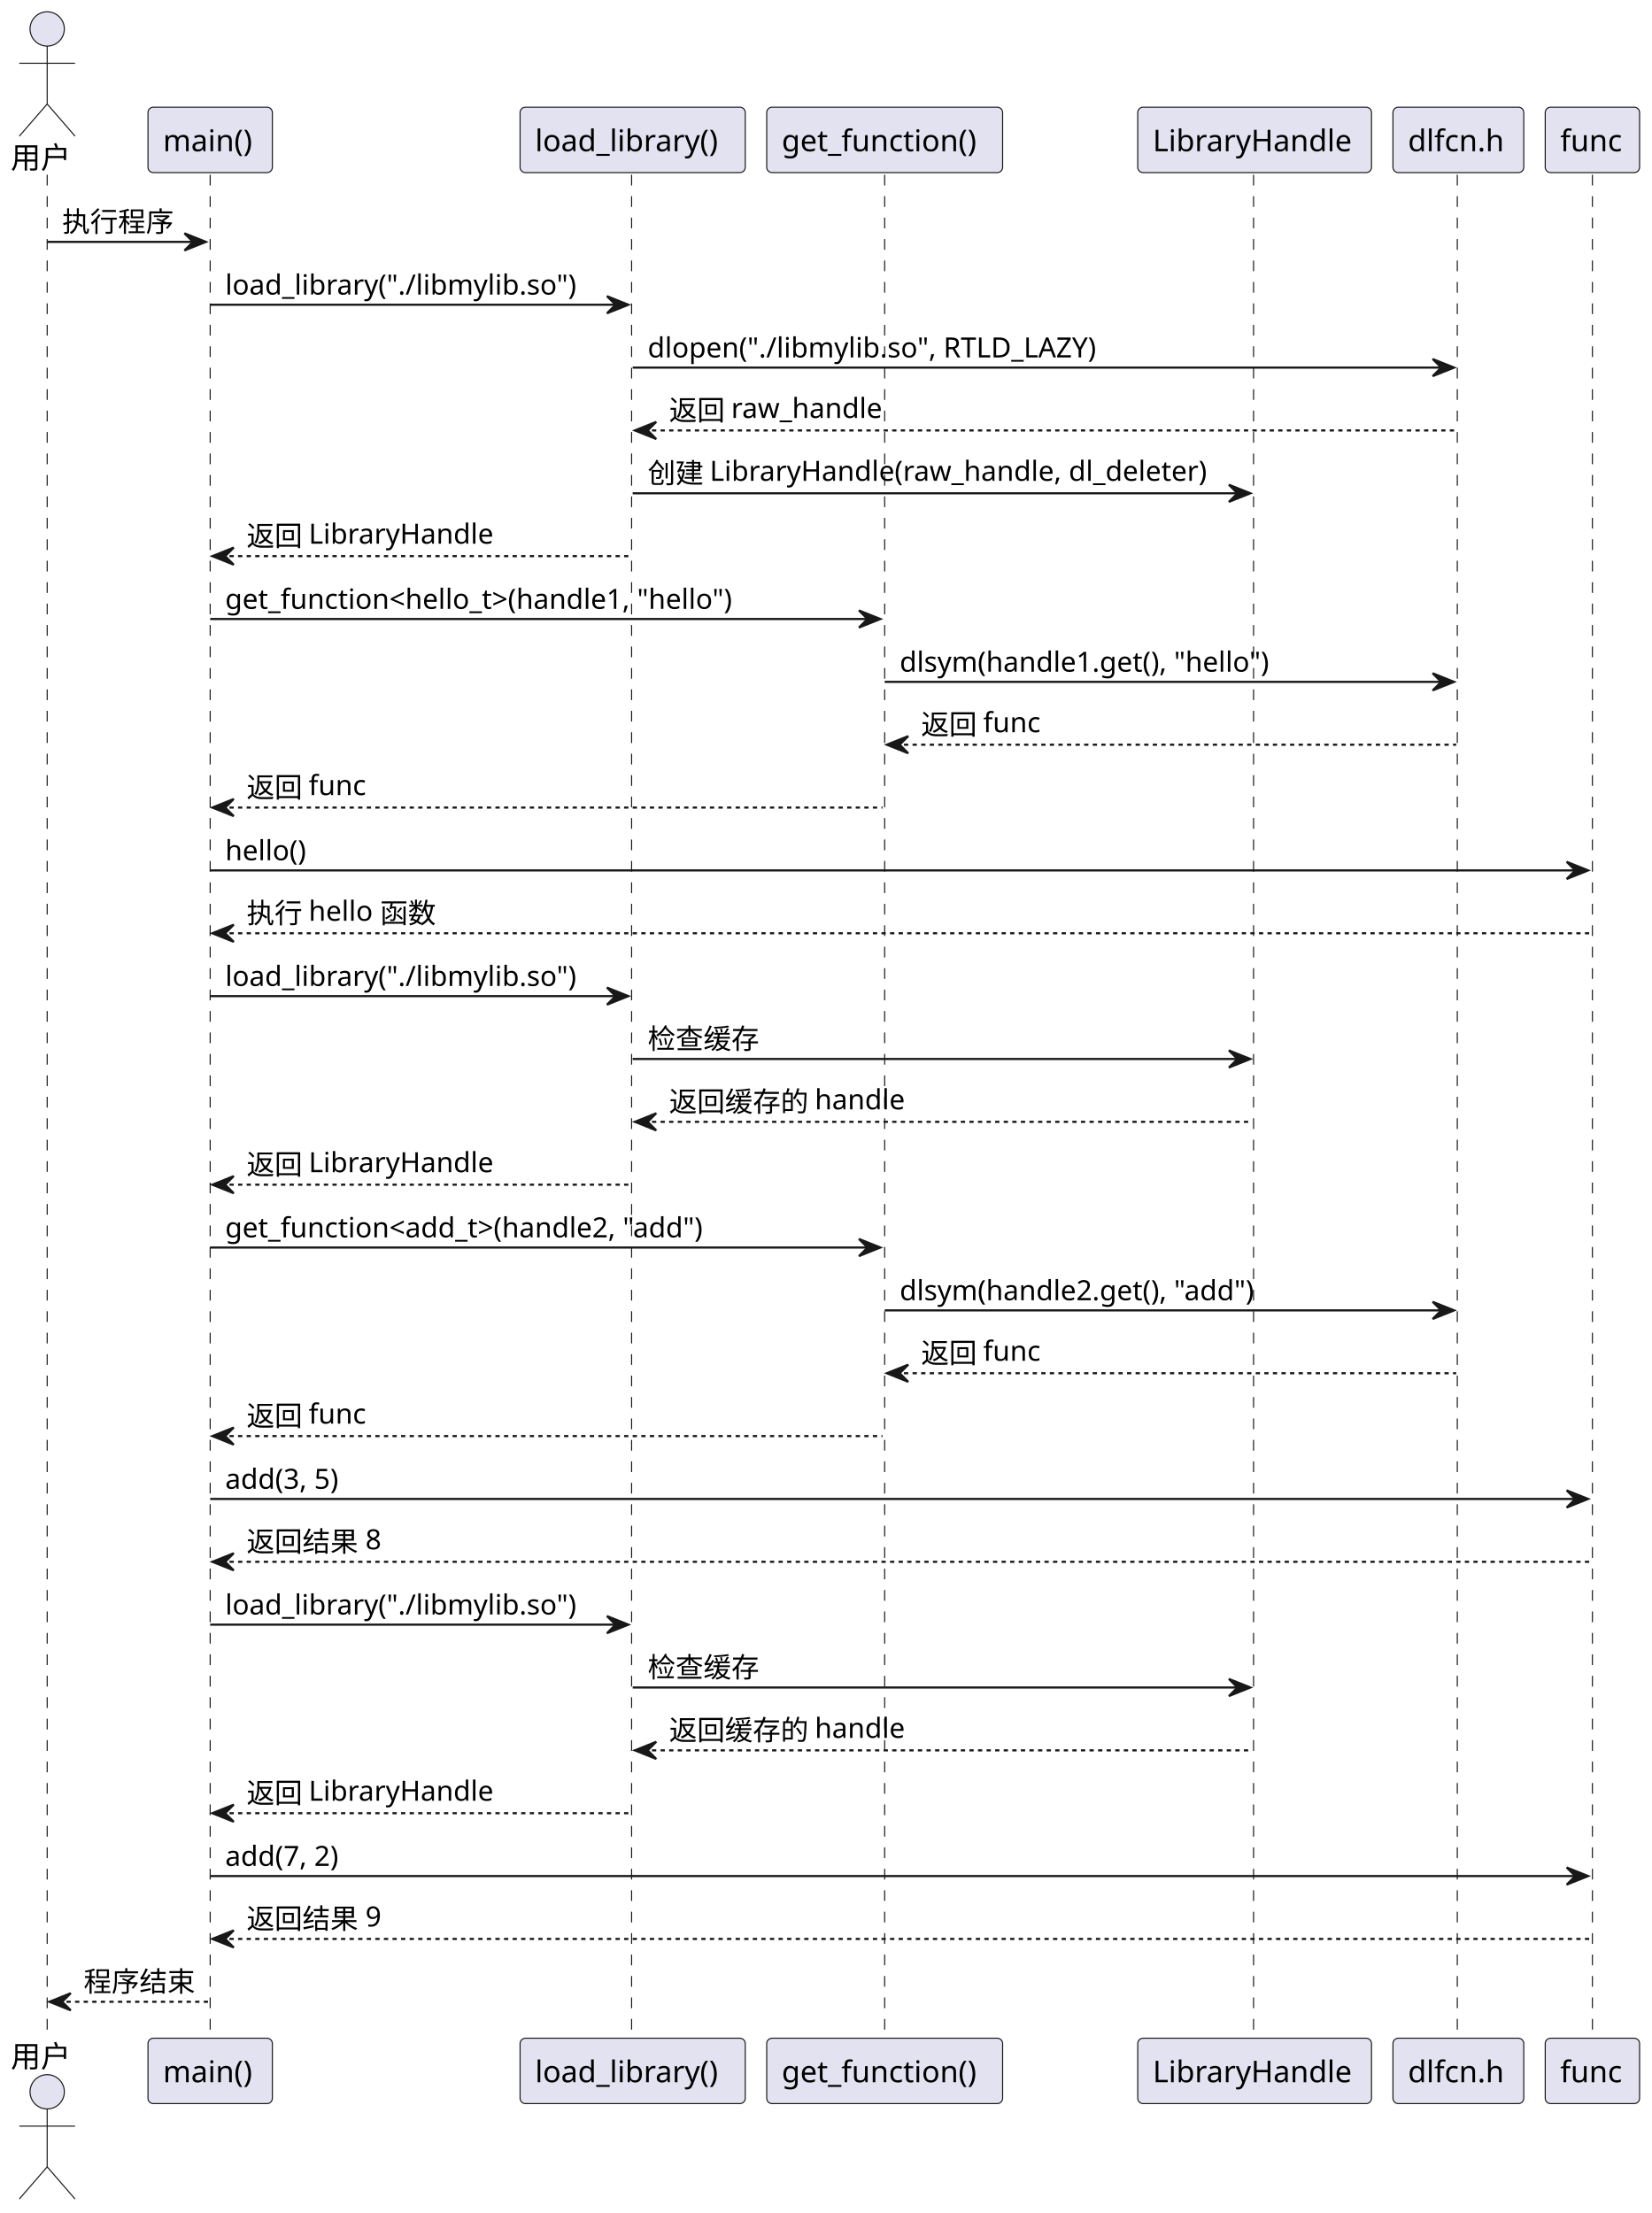
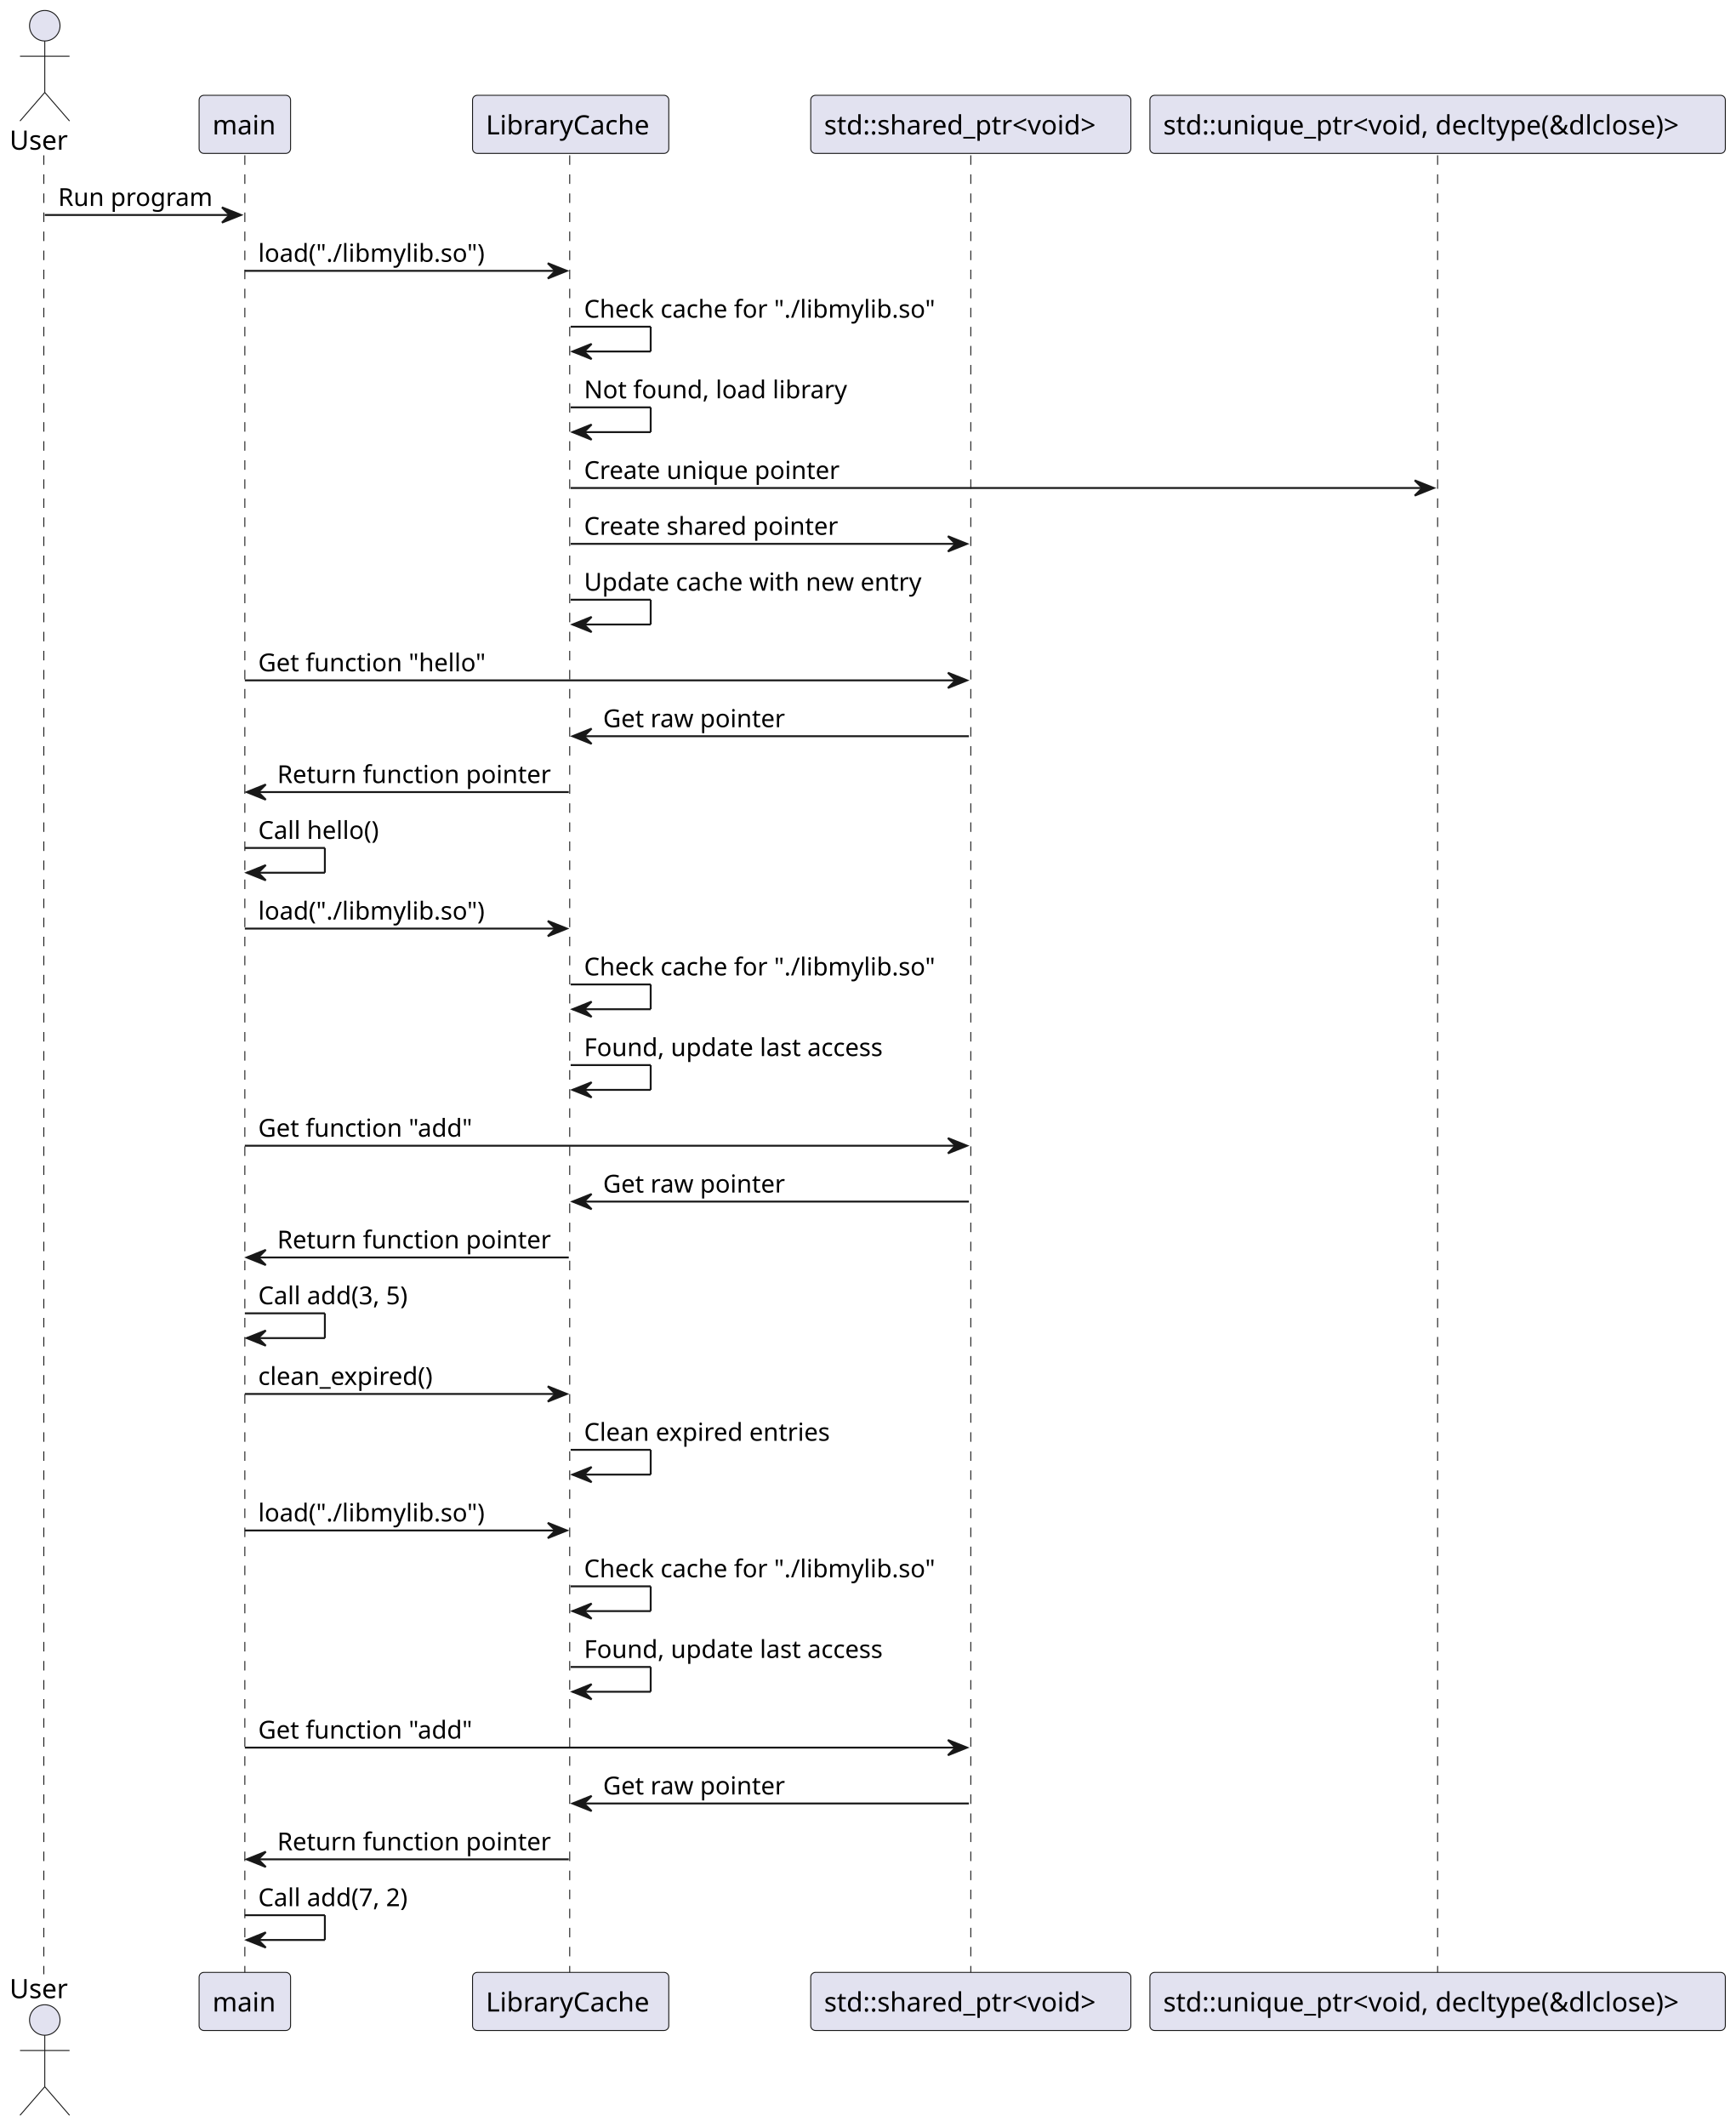
- <svg xmlns="http://www.w3.org/2000/svg" contentStyleType="text/css" height="1032px" preserveAspectRatio="none" style="width:770px;height:1032px;background:#FFFFFF;" version="1.1" viewBox="0 0 770 1032" width="770px" zoomAndPan="magnify">
+ <svg xmlns="http://www.w3.org/2000/svg" contentStyleType="text/css" height="1116px" preserveAspectRatio="none" style="width:911px;height:1116px;background:#FFFFFF;" version="1.1" viewBox="0 0 911 1116" width="911px" zoomAndPan="magnify">
  <defs />
  <g>
-     <line style="stroke:#181818;stroke-width:0.5;stroke-dasharray:5.0,5.0;" x1="22" x2="22" y1="81.488" y2="951.494" />
-     <line style="stroke:#181818;stroke-width:0.5;stroke-dasharray:5.0,5.0;" x1="98" x2="98" y1="81.488" y2="951.494" />
-     <line style="stroke:#181818;stroke-width:0.5;stroke-dasharray:5.0,5.0;" x1="294.5" x2="294.5" y1="81.488" y2="951.494" />
-     <line style="stroke:#181818;stroke-width:0.5;stroke-dasharray:5.0,5.0;" x1="412.5" x2="412.5" y1="81.488" y2="951.494" />
-     <line style="stroke:#181818;stroke-width:0.5;stroke-dasharray:5.0,5.0;" x1="584.5" x2="584.5" y1="81.488" y2="951.494" />
-     <line style="stroke:#181818;stroke-width:0.5;stroke-dasharray:5.0,5.0;" x1="679.5" x2="679.5" y1="81.488" y2="951.494" />
-     <line style="stroke:#181818;stroke-width:0.5;stroke-dasharray:5.0,5.0;" x1="742.5" x2="742.5" y1="81.488" y2="951.494" />
-     <text fill="#000000" font-family="sans-serif" font-size="14" lengthAdjust="spacing" textLength="28" x="5" y="78.535">用户</text>
-     <ellipse cx="22" cy="13.5" fill="#E2E2F0" rx="8" ry="8" style="stroke:#181818;stroke-width:0.5;" />
-     <path d="M22,21.5 L22,48.5 M9,29.5 L35,29.5 M22,48.5 L9,63.5 M22,48.5 L35,63.5 " fill="none" style="stroke:#181818;stroke-width:0.5;" />
-     <text fill="#000000" font-family="sans-serif" font-size="14" lengthAdjust="spacing" textLength="28" x="5" y="964.029">用户</text>
-     <ellipse cx="22" cy="975.482" fill="#E2E2F0" rx="8" ry="8" style="stroke:#181818;stroke-width:0.5;" />
-     <path d="M22,983.482 L22,1010.482 M9,991.482 L35,991.482 M22,1010.482 L9,1025.482 M22,1010.482 L35,1025.482 " fill="none" style="stroke:#181818;stroke-width:0.5;" />
-     <rect fill="#E2E2F0" height="30.488" rx="2.5" ry="2.5" style="stroke:#181818;stroke-width:0.5;" width="58" x="69" y="50" />
-     <text fill="#000000" font-family="sans-serif" font-size="14" lengthAdjust="spacing" textLength="44" x="76" y="70.535">main()</text>
-     <rect fill="#E2E2F0" height="30.488" rx="2.5" ry="2.5" style="stroke:#181818;stroke-width:0.5;" width="58" x="69" y="950.494" />
-     <text fill="#000000" font-family="sans-serif" font-size="14" lengthAdjust="spacing" textLength="44" x="76" y="971.029">main()</text>
-     <rect fill="#E2E2F0" height="30.488" rx="2.5" ry="2.5" style="stroke:#181818;stroke-width:0.5;" width="105" x="242.5" y="50" />
-     <text fill="#000000" font-family="sans-serif" font-size="14" lengthAdjust="spacing" textLength="91" x="249.5" y="70.535">load_library()</text>
-     <rect fill="#E2E2F0" height="30.488" rx="2.5" ry="2.5" style="stroke:#181818;stroke-width:0.5;" width="105" x="242.5" y="950.494" />
-     <text fill="#000000" font-family="sans-serif" font-size="14" lengthAdjust="spacing" textLength="91" x="249.5" y="971.029">load_library()</text>
-     <rect fill="#E2E2F0" height="30.488" rx="2.5" ry="2.5" style="stroke:#181818;stroke-width:0.5;" width="110" x="357.5" y="50" />
-     <text fill="#000000" font-family="sans-serif" font-size="14" lengthAdjust="spacing" textLength="96" x="364.5" y="70.535">get_function()</text>
-     <rect fill="#E2E2F0" height="30.488" rx="2.5" ry="2.5" style="stroke:#181818;stroke-width:0.5;" width="110" x="357.5" y="950.494" />
-     <text fill="#000000" font-family="sans-serif" font-size="14" lengthAdjust="spacing" textLength="96" x="364.5" y="971.029">get_function()</text>
-     <rect fill="#E2E2F0" height="30.488" rx="2.5" ry="2.5" style="stroke:#181818;stroke-width:0.5;" width="109" x="530.5" y="50" />
-     <text fill="#000000" font-family="sans-serif" font-size="14" lengthAdjust="spacing" textLength="95" x="537.5" y="70.535">LibraryHandle</text>
-     <rect fill="#E2E2F0" height="30.488" rx="2.5" ry="2.5" style="stroke:#181818;stroke-width:0.5;" width="109" x="530.5" y="950.494" />
-     <text fill="#000000" font-family="sans-serif" font-size="14" lengthAdjust="spacing" textLength="95" x="537.5" y="971.029">LibraryHandle</text>
-     <rect fill="#E2E2F0" height="30.488" rx="2.5" ry="2.5" style="stroke:#181818;stroke-width:0.5;" width="61" x="649.5" y="50" />
-     <text fill="#000000" font-family="sans-serif" font-size="14" lengthAdjust="spacing" textLength="47" x="656.5" y="70.535">dlfcn.h</text>
-     <rect fill="#E2E2F0" height="30.488" rx="2.5" ry="2.5" style="stroke:#181818;stroke-width:0.5;" width="61" x="649.5" y="950.494" />
-     <text fill="#000000" font-family="sans-serif" font-size="14" lengthAdjust="spacing" textLength="47" x="656.5" y="971.029">dlfcn.h</text>
-     <rect fill="#E2E2F0" height="30.488" rx="2.5" ry="2.5" style="stroke:#181818;stroke-width:0.5;" width="44" x="720.5" y="50" />
-     <text fill="#000000" font-family="sans-serif" font-size="14" lengthAdjust="spacing" textLength="30" x="727.5" y="70.535">func</text>
-     <rect fill="#E2E2F0" height="30.488" rx="2.5" ry="2.5" style="stroke:#181818;stroke-width:0.5;" width="44" x="720.5" y="950.494" />
-     <text fill="#000000" font-family="sans-serif" font-size="14" lengthAdjust="spacing" textLength="30" x="727.5" y="971.029">func</text>
-     <polygon fill="#181818" points="86,108.799,96,112.799,86,116.799,90,112.799" style="stroke:#181818;stroke-width:1.0;" />
-     <line style="stroke:#181818;stroke-width:1.0;" x1="22" x2="92" y1="112.799" y2="112.799" />
-     <text fill="#000000" font-family="sans-serif" font-size="13" lengthAdjust="spacing" textLength="52" x="29" y="108.057">执行程序</text>
-     <polygon fill="#181818" points="283,138.109,293,142.109,283,146.109,287,142.109" style="stroke:#181818;stroke-width:1.0;" />
-     <line style="stroke:#181818;stroke-width:1.0;" x1="98" x2="289" y1="142.109" y2="142.109" />
-     <text fill="#000000" font-family="sans-serif" font-size="13" lengthAdjust="spacing" textLength="173" x="105" y="137.367">load_library("./libmylib.so")</text>
-     <polygon fill="#181818" points="668,167.42,678,171.42,668,175.42,672,171.42" style="stroke:#181818;stroke-width:1.0;" />
-     <line style="stroke:#181818;stroke-width:1.0;" x1="295" x2="674" y1="171.42" y2="171.42" />
-     <text fill="#000000" font-family="sans-serif" font-size="13" lengthAdjust="spacing" textLength="222" x="302" y="166.678">dlopen("./libmylib.so", RTLD_LAZY)</text>
-     <polygon fill="#181818" points="306,196.731,296,200.731,306,204.731,302,200.731" style="stroke:#181818;stroke-width:1.0;" />
-     <line style="stroke:#181818;stroke-width:1.0;stroke-dasharray:2.0,2.0;" x1="300" x2="679" y1="200.731" y2="200.731" />
-     <text fill="#000000" font-family="sans-serif" font-size="13" lengthAdjust="spacing" textLength="101" x="312" y="195.988">返回 raw_handle</text>
-     <polygon fill="#181818" points="573,226.041,583,230.041,573,234.041,577,230.041" style="stroke:#181818;stroke-width:1.0;" />
-     <line style="stroke:#181818;stroke-width:1.0;" x1="295" x2="579" y1="230.041" y2="230.041" />
-     <text fill="#000000" font-family="sans-serif" font-size="13" lengthAdjust="spacing" textLength="266" x="302" y="225.299">创建 LibraryHandle(raw_handle, dl_deleter)</text>
-     <polygon fill="#181818" points="109,255.352,99,259.352,109,263.352,105,259.352" style="stroke:#181818;stroke-width:1.0;" />
-     <line style="stroke:#181818;stroke-width:1.0;stroke-dasharray:2.0,2.0;" x1="103" x2="294" y1="259.352" y2="259.352" />
-     <text fill="#000000" font-family="sans-serif" font-size="13" lengthAdjust="spacing" textLength="117" x="115" y="254.609">返回 LibraryHandle</text>
-     <polygon fill="#181818" points="400.5,284.662,410.5,288.662,400.5,292.662,404.5,288.662" style="stroke:#181818;stroke-width:1.0;" />
-     <line style="stroke:#181818;stroke-width:1.0;" x1="98" x2="406.5" y1="288.662" y2="288.662" />
-     <text fill="#000000" font-family="sans-serif" font-size="13" lengthAdjust="spacing" textLength="250" x="105" y="283.92">get_function&lt;hello_t&gt;(handle1, "hello")</text>
-     <polygon fill="#181818" points="668,313.973,678,317.973,668,321.973,672,317.973" style="stroke:#181818;stroke-width:1.0;" />
-     <line style="stroke:#181818;stroke-width:1.0;" x1="412.5" x2="674" y1="317.973" y2="317.973" />
-     <text fill="#000000" font-family="sans-serif" font-size="13" lengthAdjust="spacing" textLength="177" x="419.5" y="313.231">dlsym(handle1.get(), "hello")</text>
-     <polygon fill="#181818" points="423.5,343.283,413.5,347.283,423.5,351.283,419.5,347.283" style="stroke:#181818;stroke-width:1.0;" />
-     <line style="stroke:#181818;stroke-width:1.0;stroke-dasharray:2.0,2.0;" x1="417.5" x2="679" y1="347.283" y2="347.283" />
-     <text fill="#000000" font-family="sans-serif" font-size="13" lengthAdjust="spacing" textLength="58" x="429.5" y="342.541">返回 func</text>
-     <polygon fill="#181818" points="109,372.594,99,376.594,109,380.594,105,376.594" style="stroke:#181818;stroke-width:1.0;" />
-     <line style="stroke:#181818;stroke-width:1.0;stroke-dasharray:2.0,2.0;" x1="103" x2="411.5" y1="376.594" y2="376.594" />
-     <text fill="#000000" font-family="sans-serif" font-size="13" lengthAdjust="spacing" textLength="58" x="115" y="371.852">返回 func</text>
-     <polygon fill="#181818" points="730.5,401.904,740.5,405.904,730.5,409.904,734.5,405.904" style="stroke:#181818;stroke-width:1.0;" />
-     <line style="stroke:#181818;stroke-width:1.0;" x1="98" x2="736.5" y1="405.904" y2="405.904" />
-     <text fill="#000000" font-family="sans-serif" font-size="13" lengthAdjust="spacing" textLength="39" x="105" y="401.162">hello()</text>
-     <polygon fill="#181818" points="109,431.215,99,435.215,109,439.215,105,435.215" style="stroke:#181818;stroke-width:1.0;" />
-     <line style="stroke:#181818;stroke-width:1.0;stroke-dasharray:2.0,2.0;" x1="103" x2="741.5" y1="435.215" y2="435.215" />
-     <text fill="#000000" font-family="sans-serif" font-size="13" lengthAdjust="spacing" textLength="91" x="115" y="430.473">执行 hello 函数</text>
-     <polygon fill="#181818" points="283,460.525,293,464.525,283,468.525,287,464.525" style="stroke:#181818;stroke-width:1.0;" />
-     <line style="stroke:#181818;stroke-width:1.0;" x1="98" x2="289" y1="464.525" y2="464.525" />
-     <text fill="#000000" font-family="sans-serif" font-size="13" lengthAdjust="spacing" textLength="173" x="105" y="459.783">load_library("./libmylib.so")</text>
-     <polygon fill="#181818" points="573,489.836,583,493.836,573,497.836,577,493.836" style="stroke:#181818;stroke-width:1.0;" />
-     <line style="stroke:#181818;stroke-width:1.0;" x1="295" x2="579" y1="493.836" y2="493.836" />
-     <text fill="#000000" font-family="sans-serif" font-size="13" lengthAdjust="spacing" textLength="52" x="302" y="489.094">检查缓存</text>
-     <polygon fill="#181818" points="306,519.146,296,523.146,306,527.146,302,523.146" style="stroke:#181818;stroke-width:1.0;" />
-     <line style="stroke:#181818;stroke-width:1.0;stroke-dasharray:2.0,2.0;" x1="300" x2="584" y1="523.146" y2="523.146" />
-     <text fill="#000000" font-family="sans-serif" font-size="13" lengthAdjust="spacing" textLength="111" x="312" y="518.404">返回缓存的 handle</text>
-     <polygon fill="#181818" points="109,548.457,99,552.457,109,556.457,105,552.457" style="stroke:#181818;stroke-width:1.0;" />
-     <line style="stroke:#181818;stroke-width:1.0;stroke-dasharray:2.0,2.0;" x1="103" x2="294" y1="552.457" y2="552.457" />
-     <text fill="#000000" font-family="sans-serif" font-size="13" lengthAdjust="spacing" textLength="117" x="115" y="547.715">返回 LibraryHandle</text>
-     <polygon fill="#181818" points="400.5,577.768,410.5,581.768,400.5,585.768,404.5,581.768" style="stroke:#181818;stroke-width:1.0;" />
-     <line style="stroke:#181818;stroke-width:1.0;" x1="98" x2="406.5" y1="581.768" y2="581.768" />
-     <text fill="#000000" font-family="sans-serif" font-size="13" lengthAdjust="spacing" textLength="234" x="105" y="577.025">get_function&lt;add_t&gt;(handle2, "add")</text>
-     <polygon fill="#181818" points="668,607.078,678,611.078,668,615.078,672,611.078" style="stroke:#181818;stroke-width:1.0;" />
-     <line style="stroke:#181818;stroke-width:1.0;" x1="412.5" x2="674" y1="611.078" y2="611.078" />
-     <text fill="#000000" font-family="sans-serif" font-size="13" lengthAdjust="spacing" textLength="169" x="419.5" y="606.336">dlsym(handle2.get(), "add")</text>
-     <polygon fill="#181818" points="423.5,636.389,413.5,640.389,423.5,644.389,419.5,640.389" style="stroke:#181818;stroke-width:1.0;" />
-     <line style="stroke:#181818;stroke-width:1.0;stroke-dasharray:2.0,2.0;" x1="417.5" x2="679" y1="640.389" y2="640.389" />
-     <text fill="#000000" font-family="sans-serif" font-size="13" lengthAdjust="spacing" textLength="58" x="429.5" y="635.646">返回 func</text>
-     <polygon fill="#181818" points="109,665.699,99,669.699,109,673.699,105,669.699" style="stroke:#181818;stroke-width:1.0;" />
-     <line style="stroke:#181818;stroke-width:1.0;stroke-dasharray:2.0,2.0;" x1="103" x2="411.5" y1="669.699" y2="669.699" />
-     <text fill="#000000" font-family="sans-serif" font-size="13" lengthAdjust="spacing" textLength="58" x="115" y="664.957">返回 func</text>
-     <polygon fill="#181818" points="730.5,695.01,740.5,699.01,730.5,703.01,734.5,699.01" style="stroke:#181818;stroke-width:1.0;" />
-     <line style="stroke:#181818;stroke-width:1.0;" x1="98" x2="736.5" y1="699.01" y2="699.01" />
-     <text fill="#000000" font-family="sans-serif" font-size="13" lengthAdjust="spacing" textLength="55" x="105" y="694.268">add(3, 5)</text>
-     <polygon fill="#181818" points="109,724.32,99,728.32,109,732.32,105,728.32" style="stroke:#181818;stroke-width:1.0;" />
-     <line style="stroke:#181818;stroke-width:1.0;stroke-dasharray:2.0,2.0;" x1="103" x2="741.5" y1="728.32" y2="728.32" />
-     <text fill="#000000" font-family="sans-serif" font-size="13" lengthAdjust="spacing" textLength="64" x="115" y="723.578">返回结果 8</text>
-     <polygon fill="#181818" points="283,753.631,293,757.631,283,761.631,287,757.631" style="stroke:#181818;stroke-width:1.0;" />
-     <line style="stroke:#181818;stroke-width:1.0;" x1="98" x2="289" y1="757.631" y2="757.631" />
-     <text fill="#000000" font-family="sans-serif" font-size="13" lengthAdjust="spacing" textLength="173" x="105" y="752.889">load_library("./libmylib.so")</text>
-     <polygon fill="#181818" points="573,782.941,583,786.941,573,790.941,577,786.941" style="stroke:#181818;stroke-width:1.0;" />
-     <line style="stroke:#181818;stroke-width:1.0;" x1="295" x2="579" y1="786.941" y2="786.941" />
-     <text fill="#000000" font-family="sans-serif" font-size="13" lengthAdjust="spacing" textLength="52" x="302" y="782.199">检查缓存</text>
-     <polygon fill="#181818" points="306,812.252,296,816.252,306,820.252,302,816.252" style="stroke:#181818;stroke-width:1.0;" />
-     <line style="stroke:#181818;stroke-width:1.0;stroke-dasharray:2.0,2.0;" x1="300" x2="584" y1="816.252" y2="816.252" />
-     <text fill="#000000" font-family="sans-serif" font-size="13" lengthAdjust="spacing" textLength="111" x="312" y="811.51">返回缓存的 handle</text>
-     <polygon fill="#181818" points="109,841.562,99,845.562,109,849.562,105,845.562" style="stroke:#181818;stroke-width:1.0;" />
-     <line style="stroke:#181818;stroke-width:1.0;stroke-dasharray:2.0,2.0;" x1="103" x2="294" y1="845.562" y2="845.562" />
-     <text fill="#000000" font-family="sans-serif" font-size="13" lengthAdjust="spacing" textLength="117" x="115" y="840.82">返回 LibraryHandle</text>
-     <polygon fill="#181818" points="730.5,870.873,740.5,874.873,730.5,878.873,734.5,874.873" style="stroke:#181818;stroke-width:1.0;" />
-     <line style="stroke:#181818;stroke-width:1.0;" x1="98" x2="736.5" y1="874.873" y2="874.873" />
-     <text fill="#000000" font-family="sans-serif" font-size="13" lengthAdjust="spacing" textLength="55" x="105" y="870.131">add(7, 2)</text>
-     <polygon fill="#181818" points="109,900.184,99,904.184,109,908.184,105,904.184" style="stroke:#181818;stroke-width:1.0;" />
-     <line style="stroke:#181818;stroke-width:1.0;stroke-dasharray:2.0,2.0;" x1="103" x2="741.5" y1="904.184" y2="904.184" />
-     <text fill="#000000" font-family="sans-serif" font-size="13" lengthAdjust="spacing" textLength="64" x="115" y="899.441">返回结果 9</text>
-     <polygon fill="#181818" points="33,929.494,23,933.494,33,937.494,29,933.494" style="stroke:#181818;stroke-width:1.0;" />
-     <line style="stroke:#181818;stroke-width:1.0;stroke-dasharray:2.0,2.0;" x1="27" x2="97" y1="933.494" y2="933.494" />
-     <text fill="#000000" font-family="sans-serif" font-size="13" lengthAdjust="spacing" textLength="52" x="39" y="928.752">程序结束</text>
+     <line style="stroke:#181818;stroke-width:0.5;stroke-dasharray:5.0,5.0;" x1="23" x2="23" y1="81.488" y2="1035.873" />
+     <line style="stroke:#181818;stroke-width:0.5;stroke-dasharray:5.0,5.0;" x1="128.5" x2="128.5" y1="81.488" y2="1035.873" />
+     <line style="stroke:#181818;stroke-width:0.5;stroke-dasharray:5.0,5.0;" x1="299" x2="299" y1="81.488" y2="1035.873" />
+     <line style="stroke:#181818;stroke-width:0.5;stroke-dasharray:5.0,5.0;" x1="509.5" x2="509.5" y1="81.488" y2="1035.873" />
+     <line style="stroke:#181818;stroke-width:0.5;stroke-dasharray:5.0,5.0;" x1="754.5" x2="754.5" y1="81.488" y2="1035.873" />
+     <text fill="#000000" font-family="sans-serif" font-size="14" lengthAdjust="spacing" textLength="31" x="5" y="78.535">User</text>
+     <ellipse cx="23.5" cy="13.5" fill="#E2E2F0" rx="8" ry="8" style="stroke:#181818;stroke-width:0.5;" />
+     <path d="M23.5,21.5 L23.5,48.5 M10.5,29.5 L36.5,29.5 M23.5,48.5 L10.5,63.5 M23.5,48.5 L36.5,63.5 " fill="none" style="stroke:#181818;stroke-width:0.5;" />
+     <text fill="#000000" font-family="sans-serif" font-size="14" lengthAdjust="spacing" textLength="31" x="5" y="1048.408">User</text>
+     <ellipse cx="23.5" cy="1059.861" fill="#E2E2F0" rx="8" ry="8" style="stroke:#181818;stroke-width:0.5;" />
+     <path d="M23.5,1067.861 L23.5,1094.861 M10.5,1075.861 L36.5,1075.861 M23.5,1094.861 L10.5,1109.861 M23.5,1094.861 L36.5,1109.861 " fill="none" style="stroke:#181818;stroke-width:0.5;" />
+     <rect fill="#E2E2F0" height="30.488" rx="2.5" ry="2.5" style="stroke:#181818;stroke-width:0.5;" width="48" x="104.5" y="50" />
+     <text fill="#000000" font-family="sans-serif" font-size="14" lengthAdjust="spacing" textLength="34" x="111.5" y="70.535">main</text>
+     <rect fill="#E2E2F0" height="30.488" rx="2.5" ry="2.5" style="stroke:#181818;stroke-width:0.5;" width="48" x="104.5" y="1034.873" />
+     <text fill="#000000" font-family="sans-serif" font-size="14" lengthAdjust="spacing" textLength="34" x="111.5" y="1055.408">main</text>
+     <rect fill="#E2E2F0" height="30.488" rx="2.5" ry="2.5" style="stroke:#181818;stroke-width:0.5;" width="103" x="248" y="50" />
+     <text fill="#000000" font-family="sans-serif" font-size="14" lengthAdjust="spacing" textLength="89" x="255" y="70.535">LibraryCache</text>
+     <rect fill="#E2E2F0" height="30.488" rx="2.5" ry="2.5" style="stroke:#181818;stroke-width:0.5;" width="103" x="248" y="1034.873" />
+     <text fill="#000000" font-family="sans-serif" font-size="14" lengthAdjust="spacing" textLength="89" x="255" y="1055.408">LibraryCache</text>
+     <rect fill="#E2E2F0" height="30.488" rx="2.5" ry="2.5" style="stroke:#181818;stroke-width:0.5;" width="168" x="425.5" y="50" />
+     <text fill="#000000" font-family="sans-serif" font-size="14" lengthAdjust="spacing" textLength="154" x="432.5" y="70.535">std::shared_ptr&lt;void&gt;</text>
+     <rect fill="#E2E2F0" height="30.488" rx="2.5" ry="2.5" style="stroke:#181818;stroke-width:0.5;" width="168" x="425.5" y="1034.873" />
+     <text fill="#000000" font-family="sans-serif" font-size="14" lengthAdjust="spacing" textLength="154" x="432.5" y="1055.408">std::shared_ptr&lt;void&gt;</text>
+     <rect fill="#E2E2F0" height="30.488" rx="2.5" ry="2.5" style="stroke:#181818;stroke-width:0.5;" width="302" x="603.5" y="50" />
+     <text fill="#000000" font-family="sans-serif" font-size="14" lengthAdjust="spacing" textLength="288" x="610.5" y="70.535">std::unique_ptr&lt;void, decltype(&amp;dlclose)&gt;</text>
+     <rect fill="#E2E2F0" height="30.488" rx="2.5" ry="2.5" style="stroke:#181818;stroke-width:0.5;" width="302" x="603.5" y="1034.873" />
+     <text fill="#000000" font-family="sans-serif" font-size="14" lengthAdjust="spacing" textLength="288" x="610.5" y="1055.408">std::unique_ptr&lt;void, decltype(&amp;dlclose)&gt;</text>
+     <polygon fill="#181818" points="116.5,108.799,126.5,112.799,116.5,116.799,120.5,112.799" style="stroke:#181818;stroke-width:1.0;" />
+     <line style="stroke:#181818;stroke-width:1.0;" x1="23.5" x2="122.5" y1="112.799" y2="112.799" />
+     <text fill="#000000" font-family="sans-serif" font-size="13" lengthAdjust="spacing" textLength="81" x="30.5" y="108.057">Run program</text>
+     <polygon fill="#181818" points="287.5,138.109,297.5,142.109,287.5,146.109,291.5,142.109" style="stroke:#181818;stroke-width:1.0;" />
+     <line style="stroke:#181818;stroke-width:1.0;" x1="128.5" x2="293.5" y1="142.109" y2="142.109" />
+     <text fill="#000000" font-family="sans-serif" font-size="13" lengthAdjust="spacing" textLength="126" x="135.5" y="137.367">load("./libmylib.so")</text>
+     <line style="stroke:#181818;stroke-width:1.0;" x1="299.5" x2="341.5" y1="171.42" y2="171.42" />
+     <line style="stroke:#181818;stroke-width:1.0;" x1="341.5" x2="341.5" y1="171.42" y2="184.42" />
+     <line style="stroke:#181818;stroke-width:1.0;" x1="300.5" x2="341.5" y1="184.42" y2="184.42" />
+     <polygon fill="#181818" points="310.5,180.42,300.5,184.42,310.5,188.42,306.5,184.42" style="stroke:#181818;stroke-width:1.0;" />
+     <text fill="#000000" font-family="sans-serif" font-size="13" lengthAdjust="spacing" textLength="196" x="306.5" y="166.678">Check cache for "./libmylib.so"</text>
+     <line style="stroke:#181818;stroke-width:1.0;" x1="299.5" x2="341.5" y1="213.731" y2="213.731" />
+     <line style="stroke:#181818;stroke-width:1.0;" x1="341.5" x2="341.5" y1="213.731" y2="226.731" />
+     <line style="stroke:#181818;stroke-width:1.0;" x1="300.5" x2="341.5" y1="226.731" y2="226.731" />
+     <polygon fill="#181818" points="310.5,222.731,300.5,226.731,310.5,230.731,306.5,226.731" style="stroke:#181818;stroke-width:1.0;" />
+     <text fill="#000000" font-family="sans-serif" font-size="13" lengthAdjust="spacing" textLength="143" x="306.5" y="208.988">Not found, load library</text>
+     <polygon fill="#181818" points="742.5,252.041,752.5,256.041,742.5,260.041,746.5,256.041" style="stroke:#181818;stroke-width:1.0;" />
+     <line style="stroke:#181818;stroke-width:1.0;" x1="299.5" x2="748.5" y1="256.041" y2="256.041" />
+     <text fill="#000000" font-family="sans-serif" font-size="13" lengthAdjust="spacing" textLength="136" x="306.5" y="251.299">Create unique pointer</text>
+     <polygon fill="#181818" points="497.5,281.352,507.5,285.352,497.5,289.352,501.5,285.352" style="stroke:#181818;stroke-width:1.0;" />
+     <line style="stroke:#181818;stroke-width:1.0;" x1="299.5" x2="503.5" y1="285.352" y2="285.352" />
+     <text fill="#000000" font-family="sans-serif" font-size="13" lengthAdjust="spacing" textLength="135" x="306.5" y="280.609">Create shared pointer</text>
+     <line style="stroke:#181818;stroke-width:1.0;" x1="299.5" x2="341.5" y1="314.662" y2="314.662" />
+     <line style="stroke:#181818;stroke-width:1.0;" x1="341.5" x2="341.5" y1="314.662" y2="327.662" />
+     <line style="stroke:#181818;stroke-width:1.0;" x1="300.5" x2="341.5" y1="327.662" y2="327.662" />
+     <polygon fill="#181818" points="310.5,323.662,300.5,327.662,310.5,331.662,306.5,327.662" style="stroke:#181818;stroke-width:1.0;" />
+     <text fill="#000000" font-family="sans-serif" font-size="13" lengthAdjust="spacing" textLength="180" x="306.5" y="309.92">Update cache with new entry</text>
+     <polygon fill="#181818" points="497.5,352.973,507.5,356.973,497.5,360.973,501.5,356.973" style="stroke:#181818;stroke-width:1.0;" />
+     <line style="stroke:#181818;stroke-width:1.0;" x1="128.5" x2="503.5" y1="356.973" y2="356.973" />
+     <text fill="#000000" font-family="sans-serif" font-size="13" lengthAdjust="spacing" textLength="123" x="135.5" y="352.231">Get function "hello"</text>
+     <polygon fill="#181818" points="310.5,382.283,300.5,386.283,310.5,390.283,306.5,386.283" style="stroke:#181818;stroke-width:1.0;" />
+     <line style="stroke:#181818;stroke-width:1.0;" x1="304.5" x2="508.5" y1="386.283" y2="386.283" />
+     <text fill="#000000" font-family="sans-serif" font-size="13" lengthAdjust="spacing" textLength="96" x="316.5" y="381.541">Get raw pointer</text>
+     <polygon fill="#181818" points="139.5,411.594,129.5,415.594,139.5,419.594,135.5,415.594" style="stroke:#181818;stroke-width:1.0;" />
+     <line style="stroke:#181818;stroke-width:1.0;" x1="133.5" x2="298.5" y1="415.594" y2="415.594" />
+     <text fill="#000000" font-family="sans-serif" font-size="13" lengthAdjust="spacing" textLength="147" x="145.5" y="410.852">Return function pointer</text>
+     <line style="stroke:#181818;stroke-width:1.0;" x1="128.5" x2="170.5" y1="444.904" y2="444.904" />
+     <line style="stroke:#181818;stroke-width:1.0;" x1="170.5" x2="170.5" y1="444.904" y2="457.904" />
+     <line style="stroke:#181818;stroke-width:1.0;" x1="129.5" x2="170.5" y1="457.904" y2="457.904" />
+     <polygon fill="#181818" points="139.5,453.904,129.5,457.904,139.5,461.904,135.5,457.904" style="stroke:#181818;stroke-width:1.0;" />
+     <text fill="#000000" font-family="sans-serif" font-size="13" lengthAdjust="spacing" textLength="67" x="135.5" y="440.162">Call hello()</text>
+     <polygon fill="#181818" points="287.5,483.215,297.5,487.215,287.5,491.215,291.5,487.215" style="stroke:#181818;stroke-width:1.0;" />
+     <line style="stroke:#181818;stroke-width:1.0;" x1="128.5" x2="293.5" y1="487.215" y2="487.215" />
+     <text fill="#000000" font-family="sans-serif" font-size="13" lengthAdjust="spacing" textLength="126" x="135.5" y="482.473">load("./libmylib.so")</text>
+     <line style="stroke:#181818;stroke-width:1.0;" x1="299.5" x2="341.5" y1="516.525" y2="516.525" />
+     <line style="stroke:#181818;stroke-width:1.0;" x1="341.5" x2="341.5" y1="516.525" y2="529.525" />
+     <line style="stroke:#181818;stroke-width:1.0;" x1="300.5" x2="341.5" y1="529.525" y2="529.525" />
+     <polygon fill="#181818" points="310.5,525.525,300.5,529.525,310.5,533.525,306.5,529.525" style="stroke:#181818;stroke-width:1.0;" />
+     <text fill="#000000" font-family="sans-serif" font-size="13" lengthAdjust="spacing" textLength="196" x="306.5" y="511.783">Check cache for "./libmylib.so"</text>
+     <line style="stroke:#181818;stroke-width:1.0;" x1="299.5" x2="341.5" y1="558.836" y2="558.836" />
+     <line style="stroke:#181818;stroke-width:1.0;" x1="341.5" x2="341.5" y1="558.836" y2="571.836" />
+     <line style="stroke:#181818;stroke-width:1.0;" x1="300.5" x2="341.5" y1="571.836" y2="571.836" />
+     <polygon fill="#181818" points="310.5,567.836,300.5,571.836,310.5,575.836,306.5,571.836" style="stroke:#181818;stroke-width:1.0;" />
+     <text fill="#000000" font-family="sans-serif" font-size="13" lengthAdjust="spacing" textLength="163" x="306.5" y="554.094">Found, update last access</text>
+     <polygon fill="#181818" points="497.5,597.146,507.5,601.146,497.5,605.146,501.5,601.146" style="stroke:#181818;stroke-width:1.0;" />
+     <line style="stroke:#181818;stroke-width:1.0;" x1="128.5" x2="503.5" y1="601.146" y2="601.146" />
+     <text fill="#000000" font-family="sans-serif" font-size="13" lengthAdjust="spacing" textLength="115" x="135.5" y="596.404">Get function "add"</text>
+     <polygon fill="#181818" points="310.5,626.457,300.5,630.457,310.5,634.457,306.5,630.457" style="stroke:#181818;stroke-width:1.0;" />
+     <line style="stroke:#181818;stroke-width:1.0;" x1="304.5" x2="508.5" y1="630.457" y2="630.457" />
+     <text fill="#000000" font-family="sans-serif" font-size="13" lengthAdjust="spacing" textLength="96" x="316.5" y="625.715">Get raw pointer</text>
+     <polygon fill="#181818" points="139.5,655.768,129.5,659.768,139.5,663.768,135.5,659.768" style="stroke:#181818;stroke-width:1.0;" />
+     <line style="stroke:#181818;stroke-width:1.0;" x1="133.5" x2="298.5" y1="659.768" y2="659.768" />
+     <text fill="#000000" font-family="sans-serif" font-size="13" lengthAdjust="spacing" textLength="147" x="145.5" y="655.025">Return function pointer</text>
+     <line style="stroke:#181818;stroke-width:1.0;" x1="128.5" x2="170.5" y1="689.078" y2="689.078" />
+     <line style="stroke:#181818;stroke-width:1.0;" x1="170.5" x2="170.5" y1="689.078" y2="702.078" />
+     <line style="stroke:#181818;stroke-width:1.0;" x1="129.5" x2="170.5" y1="702.078" y2="702.078" />
+     <polygon fill="#181818" points="139.5,698.078,129.5,702.078,139.5,706.078,135.5,702.078" style="stroke:#181818;stroke-width:1.0;" />
+     <text fill="#000000" font-family="sans-serif" font-size="13" lengthAdjust="spacing" textLength="83" x="135.5" y="684.336">Call add(3, 5)</text>
+     <polygon fill="#181818" points="287.5,727.389,297.5,731.389,287.5,735.389,291.5,731.389" style="stroke:#181818;stroke-width:1.0;" />
+     <line style="stroke:#181818;stroke-width:1.0;" x1="128.5" x2="293.5" y1="731.389" y2="731.389" />
+     <text fill="#000000" font-family="sans-serif" font-size="13" lengthAdjust="spacing" textLength="95" x="135.5" y="726.646">clean_expired()</text>
+     <line style="stroke:#181818;stroke-width:1.0;" x1="299.5" x2="341.5" y1="760.699" y2="760.699" />
+     <line style="stroke:#181818;stroke-width:1.0;" x1="341.5" x2="341.5" y1="760.699" y2="773.699" />
+     <line style="stroke:#181818;stroke-width:1.0;" x1="300.5" x2="341.5" y1="773.699" y2="773.699" />
+     <polygon fill="#181818" points="310.5,769.699,300.5,773.699,310.5,777.699,306.5,773.699" style="stroke:#181818;stroke-width:1.0;" />
+     <text fill="#000000" font-family="sans-serif" font-size="13" lengthAdjust="spacing" textLength="133" x="306.5" y="755.957">Clean expired entries</text>
+     <polygon fill="#181818" points="287.5,799.01,297.5,803.01,287.5,807.01,291.5,803.01" style="stroke:#181818;stroke-width:1.0;" />
+     <line style="stroke:#181818;stroke-width:1.0;" x1="128.5" x2="293.5" y1="803.01" y2="803.01" />
+     <text fill="#000000" font-family="sans-serif" font-size="13" lengthAdjust="spacing" textLength="126" x="135.5" y="798.268">load("./libmylib.so")</text>
+     <line style="stroke:#181818;stroke-width:1.0;" x1="299.5" x2="341.5" y1="832.32" y2="832.32" />
+     <line style="stroke:#181818;stroke-width:1.0;" x1="341.5" x2="341.5" y1="832.32" y2="845.32" />
+     <line style="stroke:#181818;stroke-width:1.0;" x1="300.5" x2="341.5" y1="845.32" y2="845.32" />
+     <polygon fill="#181818" points="310.5,841.32,300.5,845.32,310.5,849.32,306.5,845.32" style="stroke:#181818;stroke-width:1.0;" />
+     <text fill="#000000" font-family="sans-serif" font-size="13" lengthAdjust="spacing" textLength="196" x="306.5" y="827.578">Check cache for "./libmylib.so"</text>
+     <line style="stroke:#181818;stroke-width:1.0;" x1="299.5" x2="341.5" y1="874.631" y2="874.631" />
+     <line style="stroke:#181818;stroke-width:1.0;" x1="341.5" x2="341.5" y1="874.631" y2="887.631" />
+     <line style="stroke:#181818;stroke-width:1.0;" x1="300.5" x2="341.5" y1="887.631" y2="887.631" />
+     <polygon fill="#181818" points="310.5,883.631,300.5,887.631,310.5,891.631,306.5,887.631" style="stroke:#181818;stroke-width:1.0;" />
+     <text fill="#000000" font-family="sans-serif" font-size="13" lengthAdjust="spacing" textLength="163" x="306.5" y="869.889">Found, update last access</text>
+     <polygon fill="#181818" points="497.5,912.941,507.5,916.941,497.5,920.941,501.5,916.941" style="stroke:#181818;stroke-width:1.0;" />
+     <line style="stroke:#181818;stroke-width:1.0;" x1="128.5" x2="503.5" y1="916.941" y2="916.941" />
+     <text fill="#000000" font-family="sans-serif" font-size="13" lengthAdjust="spacing" textLength="115" x="135.5" y="912.199">Get function "add"</text>
+     <polygon fill="#181818" points="310.5,942.252,300.5,946.252,310.5,950.252,306.5,946.252" style="stroke:#181818;stroke-width:1.0;" />
+     <line style="stroke:#181818;stroke-width:1.0;" x1="304.5" x2="508.5" y1="946.252" y2="946.252" />
+     <text fill="#000000" font-family="sans-serif" font-size="13" lengthAdjust="spacing" textLength="96" x="316.5" y="941.51">Get raw pointer</text>
+     <polygon fill="#181818" points="139.5,971.562,129.5,975.562,139.5,979.562,135.5,975.562" style="stroke:#181818;stroke-width:1.0;" />
+     <line style="stroke:#181818;stroke-width:1.0;" x1="133.5" x2="298.5" y1="975.562" y2="975.562" />
+     <text fill="#000000" font-family="sans-serif" font-size="13" lengthAdjust="spacing" textLength="147" x="145.5" y="970.82">Return function pointer</text>
+     <line style="stroke:#181818;stroke-width:1.0;" x1="128.5" x2="170.5" y1="1004.873" y2="1004.873" />
+     <line style="stroke:#181818;stroke-width:1.0;" x1="170.5" x2="170.5" y1="1004.873" y2="1017.873" />
+     <line style="stroke:#181818;stroke-width:1.0;" x1="129.5" x2="170.5" y1="1017.873" y2="1017.873" />
+     <polygon fill="#181818" points="139.5,1013.873,129.5,1017.873,139.5,1021.873,135.5,1017.873" style="stroke:#181818;stroke-width:1.0;" />
+     <text fill="#000000" font-family="sans-serif" font-size="13" lengthAdjust="spacing" textLength="83" x="135.5" y="1000.131">Call add(7, 2)</text>
  </g>
</svg>
